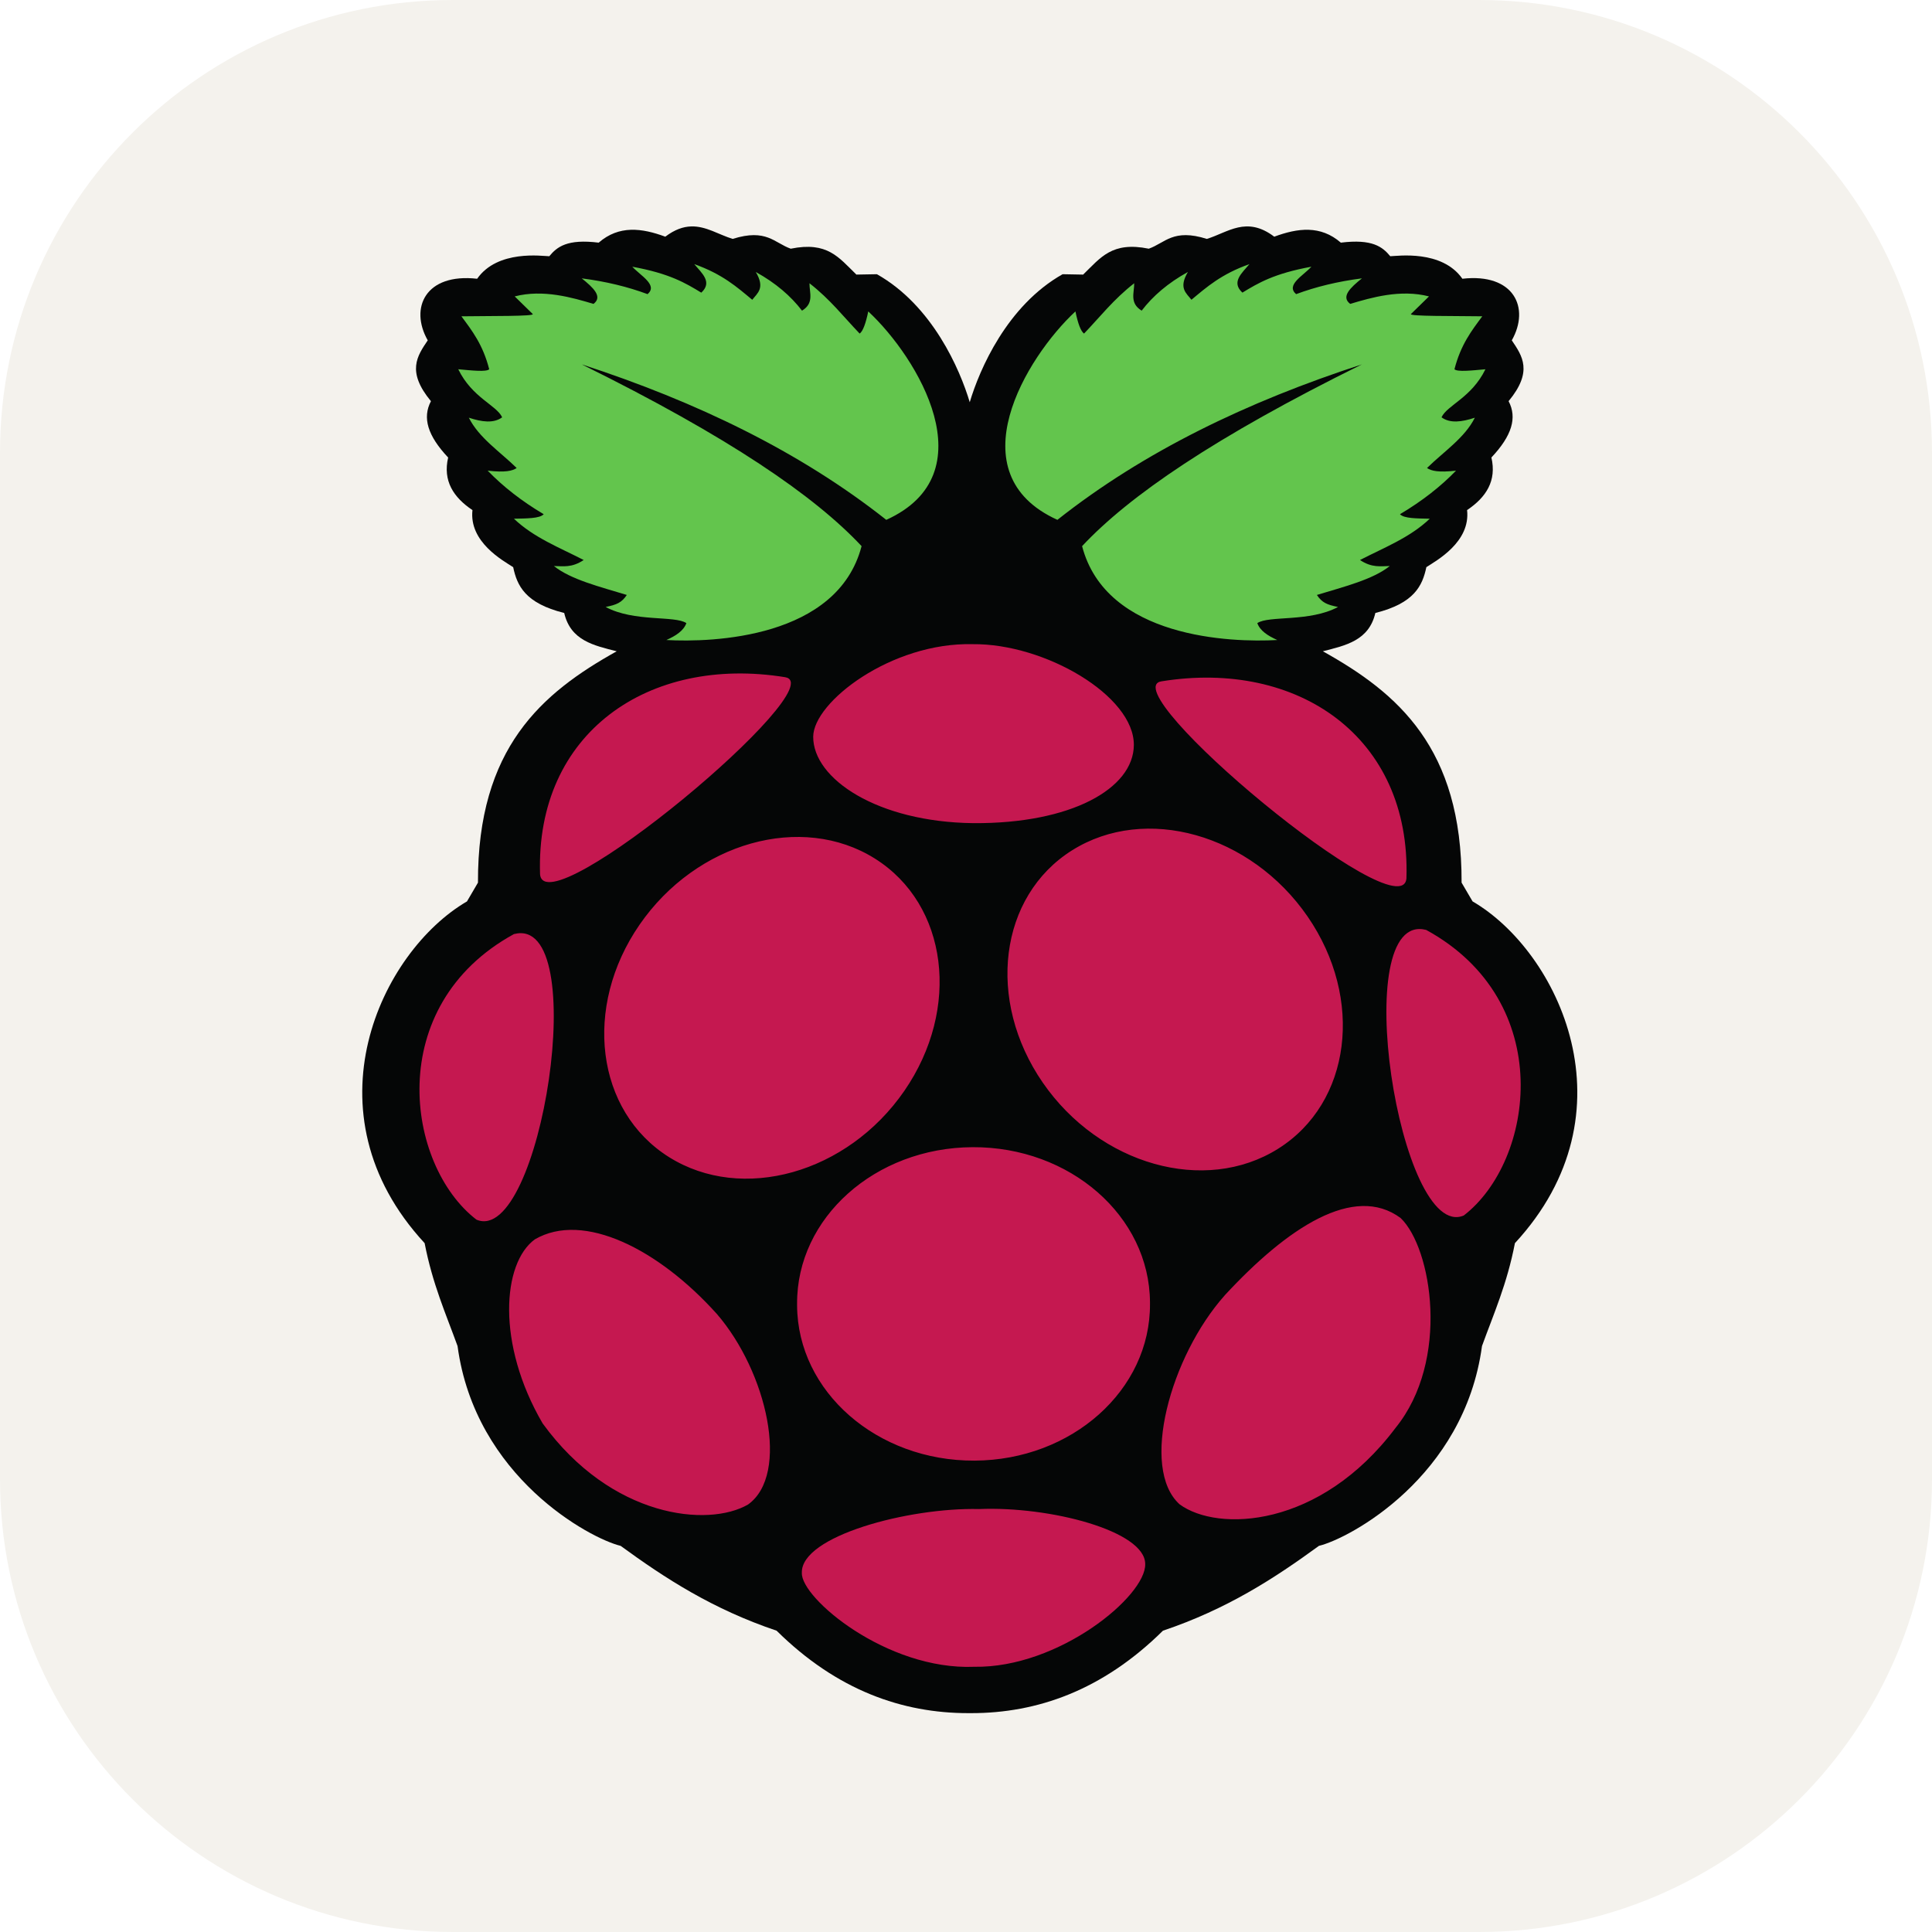
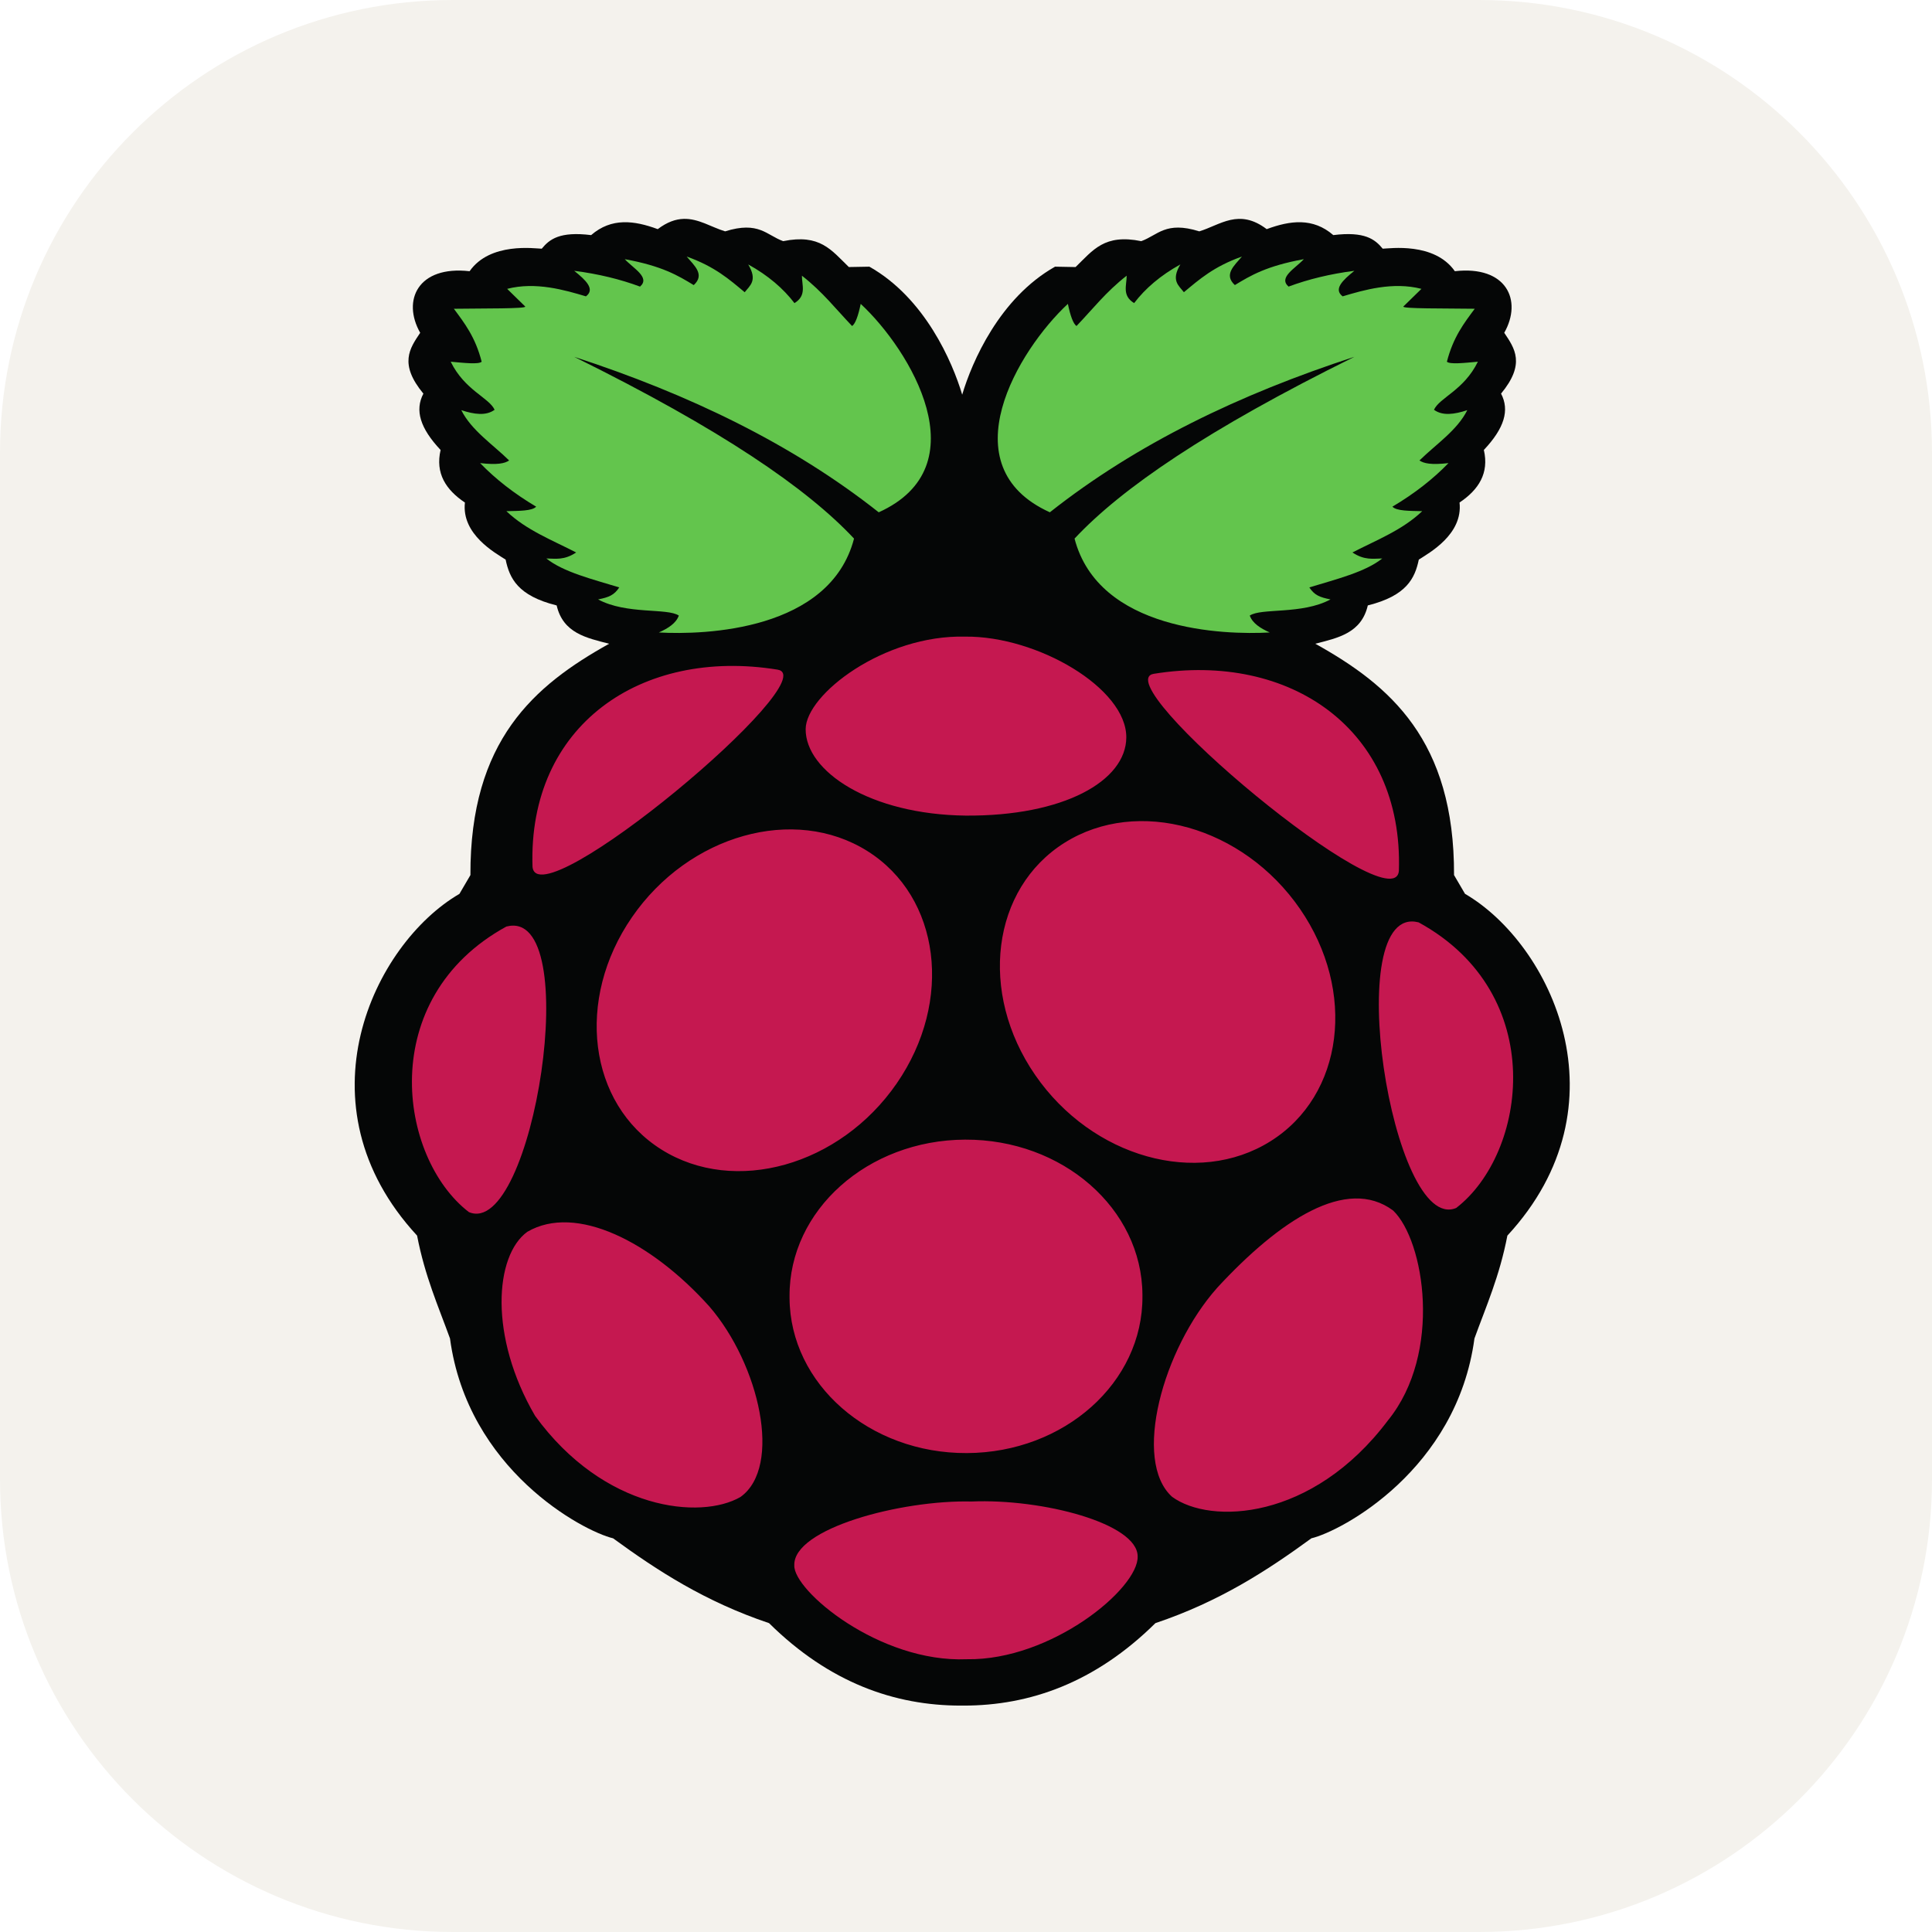
<svg xmlns="http://www.w3.org/2000/svg" width="256" height="256" viewBox="0 0 256 256" fill="none">
  <rect width="256" height="256" rx="60" fill="#F4F2ED" />
-   <path d="M 91.582 30.003 C 90.543 30.034 89.424 30.402 88.154 31.362 C 85.042 30.213 82.026 29.814 79.329 32.153 C 75.163 31.636 73.809 32.704 72.784 33.953 C 71.87 33.934 65.942 33.051 63.224 36.937 C 56.393 36.163 54.232 40.788 56.678 45.098 C 55.285 47.17 53.837 49.212 57.101 53.159 C 55.947 55.356 56.662 57.739 59.382 60.626 C 58.664 63.713 60.074 65.893 62.604 67.592 C 62.13 71.818 66.649 74.278 67.999 75.152 C 68.517 77.614 69.597 79.94 74.761 81.223 C 75.608 84.897 78.712 85.53 81.716 86.299 C 71.787 91.831 63.274 99.104 63.333 116.955 L 61.877 119.442 C 50.491 126.076 40.25 147.395 56.266 164.725 C 57.314 170.15 59.066 174.045 60.628 178.358 C 62.966 195.735 78.215 203.871 82.236 204.834 C 88.131 209.134 94.408 213.214 102.902 216.074 C 110.909 223.988 119.585 227.003 128.308 227 L 128.692 227 C 137.417 227.004 146.093 223.988 154.098 216.074 C 162.593 213.216 168.869 209.134 174.764 204.834 C 178.786 203.871 194.036 195.735 196.371 178.356 C 197.933 174.045 199.687 170.15 200.735 164.725 C 216.75 147.395 206.509 126.073 195.122 119.438 L 193.668 116.954 C 193.726 99.104 185.212 91.827 175.283 86.298 C 178.287 85.528 181.391 84.892 182.241 81.222 C 187.402 79.937 188.481 77.613 189 75.15 C 190.349 74.273 194.87 71.817 194.396 67.587 C 196.925 65.891 198.335 63.71 197.618 60.621 C 200.338 57.737 201.052 55.353 199.897 53.155 C 203.162 49.212 201.713 47.167 200.32 45.097 C 202.765 40.784 200.608 36.161 193.774 36.935 C 191.056 33.051 185.129 33.934 184.216 33.951 C 183.189 32.703 181.834 31.635 177.669 32.152 C 174.973 29.814 171.955 30.213 168.844 31.362 C 165.151 28.569 162.704 30.808 159.913 31.655 C 155.44 30.253 154.417 32.172 152.221 32.954 C 147.343 31.966 145.86 34.116 143.521 36.386 L 140.801 36.335 C 133.444 40.487 129.79 48.948 128.496 53.297 C 127.198 48.946 123.553 40.486 116.197 36.335 L 113.477 36.384 C 111.135 34.114 109.653 31.966 104.776 32.954 C 102.579 32.172 101.557 30.254 97.082 31.655 C 95.248 31.099 93.563 29.943 91.579 30.002 L 91.582 30.003" fill="#050606" />
-   <path d="M 77.082 48.281 C 96.601 57.92 107.946 65.722 114.164 72.366 C 110.981 84.591 94.373 85.148 88.299 84.805 C 89.544 84.251 90.581 83.586 90.949 82.567 C 89.425 81.53 84.023 82.458 80.25 80.426 C 81.699 80.138 82.377 79.858 83.055 78.835 C 79.49 77.745 75.652 76.806 73.394 75.001 C 74.613 75.018 75.75 75.264 77.342 74.205 C 74.149 72.557 70.743 71.252 68.098 68.732 C 69.744 68.694 71.526 68.715 72.044 68.135 C 69.122 66.402 66.657 64.472 64.618 62.364 C 66.928 62.63 67.902 62.401 68.462 62.013 C 66.252 59.847 63.457 58.017 62.124 55.347 C 63.839 55.913 65.408 56.13 66.539 55.296 C 65.787 53.674 62.574 52.717 60.721 48.928 C 62.527 49.094 64.442 49.305 64.823 48.928 C 63.987 45.656 62.55 43.816 61.139 41.913 C 65.002 41.857 70.856 41.925 70.591 41.611 L 68.201 39.275 C 71.976 38.3 75.838 39.432 78.642 40.269 C 79.9 39.318 78.62 38.116 77.085 36.884 C 80.292 37.295 83.189 38.003 85.807 38.976 C 87.208 37.765 84.9 36.555 83.783 35.342 C 88.738 36.244 90.838 37.509 92.923 38.778 C 94.438 37.386 93.01 36.206 91.99 34.996 C 95.725 36.321 97.649 38.034 99.677 39.723 C 100.364 38.833 101.42 38.182 100.144 36.04 C 102.795 37.505 104.793 39.232 106.271 41.165 C 107.912 40.163 107.249 38.793 107.259 37.532 C 110.016 39.681 111.764 41.966 113.908 44.201 C 114.336 43.901 114.714 42.879 115.049 41.265 C 121.625 47.378 130.919 62.778 117.437 68.883 C 105.964 59.818 92.261 53.226 77.077 48.281 L 77.08 48.281 M 180.464 48.281 C 160.947 57.922 149.599 65.72 143.383 72.366 C 146.568 84.591 163.176 85.148 169.247 84.805 C 168.003 84.251 166.967 83.586 166.6 82.567 C 168.123 81.53 173.527 82.458 177.298 80.426 C 175.849 80.138 175.17 79.858 174.494 78.835 C 178.057 77.745 181.896 76.806 184.154 75.001 C 182.935 75.018 181.796 75.264 180.205 74.205 C 183.398 72.557 186.804 71.252 189.452 68.732 C 187.8 68.694 186.022 68.715 185.504 68.135 C 188.427 66.402 190.892 64.472 192.932 62.364 C 190.621 62.63 189.647 62.401 189.087 62.013 C 191.296 59.847 194.091 58.017 195.424 55.347 C 193.709 55.913 192.141 56.13 191.009 55.296 C 191.76 53.674 194.974 52.717 196.827 48.928 C 195.019 49.094 193.106 49.305 192.722 48.928 C 193.563 45.656 194.998 43.815 196.41 41.911 C 192.547 41.856 186.692 41.923 186.957 41.611 L 189.349 39.275 C 185.572 38.299 181.71 39.43 178.908 40.267 C 177.648 39.316 178.932 38.114 180.464 36.883 C 177.26 37.294 174.36 38.002 171.742 38.975 C 170.341 37.763 172.65 36.554 173.766 35.341 C 168.811 36.243 166.713 37.508 164.625 38.774 C 163.112 37.385 164.54 36.204 165.559 34.995 C 161.823 36.32 159.899 38.033 157.873 39.719 C 157.187 38.831 156.129 38.18 157.406 36.036 C 154.754 37.503 152.755 39.228 151.277 41.163 C 149.636 40.161 150.3 38.791 150.289 37.531 C 147.535 39.679 145.784 41.966 143.642 44.2 C 143.212 43.9 142.834 42.878 142.5 41.263 C 135.923 47.376 126.63 62.776 140.111 68.882 C 151.58 59.812 165.279 53.223 180.467 48.28 L 180.464 48.28" fill="#63c54d" />
-   <path d="M 152.379 172.774 C 152.447 184.182 142.034 193.48 129.122 193.541 C 116.209 193.601 105.687 184.402 105.618 172.992 L 105.618 172.774 C 105.549 161.365 115.962 152.067 128.874 152.007 C 141.788 151.947 152.31 161.146 152.379 172.555 L 152.379 172.772 M 115.925 113.763 C 125.611 119.844 127.357 133.629 119.825 144.552 C 112.29 155.475 98.331 159.401 88.642 153.319 C 78.956 147.238 77.209 133.451 84.743 122.53 C 92.276 111.605 106.236 107.681 115.925 113.763 M 142.072 112.661 C 132.384 118.744 130.638 132.527 138.172 143.452 C 145.706 154.373 159.666 158.301 169.352 152.217 C 179.042 146.136 180.786 132.351 173.253 121.428 C 165.718 110.507 151.76 106.58 142.072 112.663 M 68.105 123.769 C 78.563 121.081 71.635 165.229 63.127 161.608 C 53.764 154.393 50.748 133.265 68.103 123.769 M 188.978 123.219 C 178.517 120.534 185.445 164.682 193.957 161.06 C 203.318 153.844 206.332 132.715 188.978 123.219 M 153.897 90.281 C 171.948 87.36 186.966 97.634 186.36 116.389 C 185.766 123.578 147.246 91.35 153.897 90.279 M 104.025 89.73 C 85.972 86.809 70.953 97.086 71.56 115.839 C 72.154 123.028 110.675 90.799 104.025 89.73 M 128.891 85.356 C 118.12 85.088 107.781 93.019 107.754 97.615 C 107.726 103.205 116.272 108.926 128.967 109.072 C 141.928 109.16 150.199 104.492 150.241 98.725 C 150.288 92.191 138.451 85.256 128.891 85.356 M 129.724 199.957 C 139.117 199.563 151.722 202.855 151.745 207.221 C 151.902 211.461 140.315 221.041 129.101 220.857 C 117.488 221.338 106.1 211.742 106.25 208.417 C 106.075 203.54 120.392 199.734 129.724 199.957 M 94.964 174.078 C 101.65 181.798 104.697 195.36 99.119 199.357 C 93.84 202.41 81.017 201.153 71.902 188.608 C 65.758 178.084 66.551 167.372 70.866 164.224 C 77.319 160.458 87.29 165.546 94.962 174.078 M 162.293 171.63 C 155.056 179.752 151.027 194.561 156.305 199.331 C 161.351 203.038 174.899 202.519 184.908 189.214 C 192.175 180.278 189.739 165.357 185.589 161.394 C 179.423 156.823 170.572 162.672 162.292 171.627 L 162.292 171.63" fill="#c51850" />
+   <path d="M90.582 29.003C89.543 29.034 88.424 29.402 87.154 30.362C84.042 29.213 81.026 28.814 78.329 31.153C74.163 30.636 72.809 31.704 71.784 32.953C70.87 32.934 64.942 32.051 62.224 35.937C55.393 35.163 53.232 39.788 55.678 44.098C54.285 46.17 52.837 48.212 56.101 52.159C54.947 54.356 55.662 56.739 58.382 59.626C57.664 62.713 59.074 64.893 61.604 66.592C61.13 70.818 65.649 73.278 66.999 74.152C67.517 76.614 68.597 78.94 73.761 80.223C74.608 83.897 77.712 84.53 80.716 85.299C70.787 90.831 62.274 98.104 62.333 115.955L60.877 118.442C49.491 125.076 39.25 146.395 55.266 163.725C56.314 169.15 58.066 173.045 59.628 177.358C61.966 194.735 77.215 202.871 81.236 203.834C87.131 208.134 93.408 212.214 101.902 215.074C109.909 222.988 118.585 226.003 127.308 226H127.692C136.417 226.004 145.093 222.988 153.098 215.074C161.593 212.216 167.869 208.134 173.764 203.834C177.786 202.871 193.036 194.735 195.371 177.356C196.933 173.045 198.687 169.15 199.735 163.725C215.75 146.395 205.509 125.073 194.122 118.438L192.668 115.954C192.726 98.104 184.212 90.827 174.283 85.298C177.287 84.528 180.391 83.892 181.241 80.222C186.402 78.937 187.481 76.613 188 74.15C189.349 73.273 193.87 70.817 193.396 66.587C195.925 64.891 197.335 62.71 196.618 59.621C199.338 56.737 200.052 54.353 198.897 52.155C202.162 48.212 200.713 46.167 199.32 44.097C201.765 39.784 199.608 35.161 192.774 35.935C190.056 32.051 184.129 32.934 183.216 32.951C182.189 31.703 180.834 30.635 176.669 31.152C173.973 28.814 170.955 29.213 167.844 30.362C164.151 27.569 161.704 29.808 158.913 30.655C154.44 29.253 153.417 31.172 151.221 31.954C146.343 30.966 144.86 33.116 142.521 35.386L139.801 35.335C132.444 39.487 128.79 47.948 127.496 52.297C126.198 47.946 122.553 39.486 115.197 35.335L112.477 35.384C110.135 33.114 108.653 30.966 103.776 31.954C101.579 31.172 100.557 29.254 96.082 30.655C94.248 30.099 92.563 28.943 90.579 29.002L90.582 29.003Z" fill="#050606" />
+   <path d="M76.082 47.281C95.601 56.92 106.946 64.722 113.164 71.366C109.981 83.591 93.373 84.148 87.299 83.805C88.544 83.251 89.581 82.586 89.949 81.567C88.425 80.53 83.023 81.458 79.25 79.426C80.699 79.138 81.377 78.858 82.055 77.835C78.49 76.745 74.652 75.806 72.394 74.001C73.613 74.018 74.75 74.264 76.342 73.205C73.149 71.557 69.743 70.252 67.098 67.732C68.744 67.694 70.526 67.715 71.044 67.135C68.122 65.402 65.657 63.472 63.618 61.364C65.928 61.63 66.902 61.401 67.462 61.013C65.252 58.847 62.457 57.017 61.124 54.347C62.839 54.913 64.408 55.13 65.539 54.296C64.787 52.674 61.574 51.717 59.721 47.928C61.527 48.094 63.442 48.305 63.823 47.928C62.987 44.656 61.55 42.816 60.139 40.913C64.002 40.857 69.856 40.925 69.591 40.611L67.201 38.275C70.976 37.3 74.838 38.432 77.642 39.269C78.9 38.318 77.62 37.116 76.085 35.884C79.292 36.295 82.189 37.003 84.807 37.976C86.208 36.765 83.9 35.555 82.783 34.342C87.738 35.244 89.838 36.509 91.923 37.778C93.438 36.386 92.01 35.206 90.99 33.996C94.725 35.321 96.649 37.034 98.677 38.723C99.364 37.833 100.42 37.182 99.144 35.04C101.795 36.505 103.793 38.232 105.271 40.165C106.912 39.163 106.249 37.793 106.259 36.532C109.016 38.681 110.764 40.966 112.908 43.201C113.336 42.901 113.714 41.879 114.049 40.265C120.625 46.378 129.919 61.778 116.437 67.883C104.964 58.818 91.261 52.226 76.077 47.281H76.08H76.082ZM179.464 47.281C159.947 56.922 148.599 64.72 142.383 71.366C145.568 83.591 162.176 84.148 168.247 83.805C167.003 83.251 165.967 82.586 165.6 81.567C167.123 80.53 172.527 81.458 176.298 79.426C174.849 79.138 174.17 78.858 173.494 77.835C177.057 76.745 180.896 75.806 183.154 74.001C181.935 74.018 180.796 74.264 179.205 73.205C182.398 71.557 185.804 70.252 188.452 67.732C186.8 67.694 185.022 67.715 184.504 67.135C187.427 65.402 189.892 63.472 191.932 61.364C189.621 61.63 188.647 61.401 188.087 61.013C190.296 58.847 193.091 57.017 194.424 54.347C192.709 54.913 191.141 55.13 190.009 54.296C190.76 52.674 193.974 51.717 195.827 47.928C194.019 48.094 192.106 48.305 191.722 47.928C192.563 44.656 193.998 42.815 195.41 40.911C191.547 40.856 185.692 40.923 185.957 40.611L188.349 38.275C184.572 37.299 180.71 38.43 177.908 39.267C176.648 38.316 177.932 37.114 179.464 35.883C176.26 36.294 173.36 37.002 170.742 37.975C169.341 36.763 171.65 35.554 172.766 34.341C167.811 35.243 165.713 36.508 163.625 37.774C162.112 36.385 163.54 35.204 164.559 33.995C160.823 35.32 158.899 37.033 156.873 38.719C156.187 37.831 155.129 37.18 156.406 35.036C153.754 36.503 151.755 38.228 150.277 40.163C148.636 39.161 149.3 37.791 149.289 36.531C146.535 38.679 144.784 40.966 142.642 43.2C142.212 42.9 141.834 41.878 141.5 40.263C134.923 46.376 125.63 61.776 139.111 67.882C150.58 58.812 164.279 52.223 179.467 47.28H179.464" fill="#63C54D" />
+   <path d="M151.379 171.774C151.447 183.182 141.034 192.48 128.122 192.541C115.209 192.601 104.687 183.402 104.618 171.992V171.774C104.549 160.365 114.962 151.067 127.874 151.007C140.788 150.947 151.31 160.146 151.379 171.555V171.772V171.774ZM114.925 112.763C124.611 118.844 126.357 132.629 118.825 143.552C111.29 154.475 97.331 158.401 87.642 152.319C77.956 146.238 76.209 132.451 83.743 121.53C91.276 110.605 105.236 106.681 114.925 112.763ZM141.072 111.661C131.384 117.744 129.638 131.527 137.172 142.452C144.706 153.373 158.666 157.301 168.352 151.217C178.042 145.136 179.786 131.351 172.253 120.428C164.718 109.507 150.76 105.58 141.072 111.663V111.661ZM67.105 122.769C77.563 120.081 70.635 164.229 62.127 160.608C52.764 153.393 49.748 132.265 67.103 122.769H67.105ZM187.978 122.219C177.517 119.534 184.445 163.682 192.957 160.06C202.318 152.844 205.332 131.715 187.978 122.219ZM152.897 89.281C170.948 86.36 185.966 96.634 185.36 115.389C184.766 122.578 146.246 90.35 152.897 89.279V89.281ZM103.025 88.73C84.972 85.809 69.953 96.086 70.56 114.839C71.154 122.028 109.675 89.799 103.025 88.73ZM127.891 84.356C117.12 84.088 106.781 92.019 106.754 96.615C106.726 102.205 115.272 107.926 127.967 108.072C140.928 108.16 149.199 103.492 149.241 97.725C149.288 91.191 137.451 84.256 127.891 84.356ZM128.724 198.957C138.117 198.563 150.722 201.855 150.745 206.221C150.902 210.461 139.315 220.041 128.101 219.857C116.488 220.338 105.1 210.742 105.25 207.417C105.075 202.54 119.392 198.734 128.724 198.957ZM93.964 173.078C100.65 180.798 103.697 194.36 98.119 198.357C92.84 201.41 80.017 200.153 70.902 187.608C64.758 177.084 65.551 166.372 69.866 163.224C76.319 159.458 86.29 164.546 93.962 173.078H93.964ZM161.293 170.63C154.056 178.752 150.027 193.561 155.305 198.331C160.351 202.038 173.899 201.519 183.908 188.214C191.175 179.278 188.739 164.357 184.589 160.394C178.423 155.823 169.572 161.672 161.292 170.627V170.63" fill="#C51850" />
</svg>
